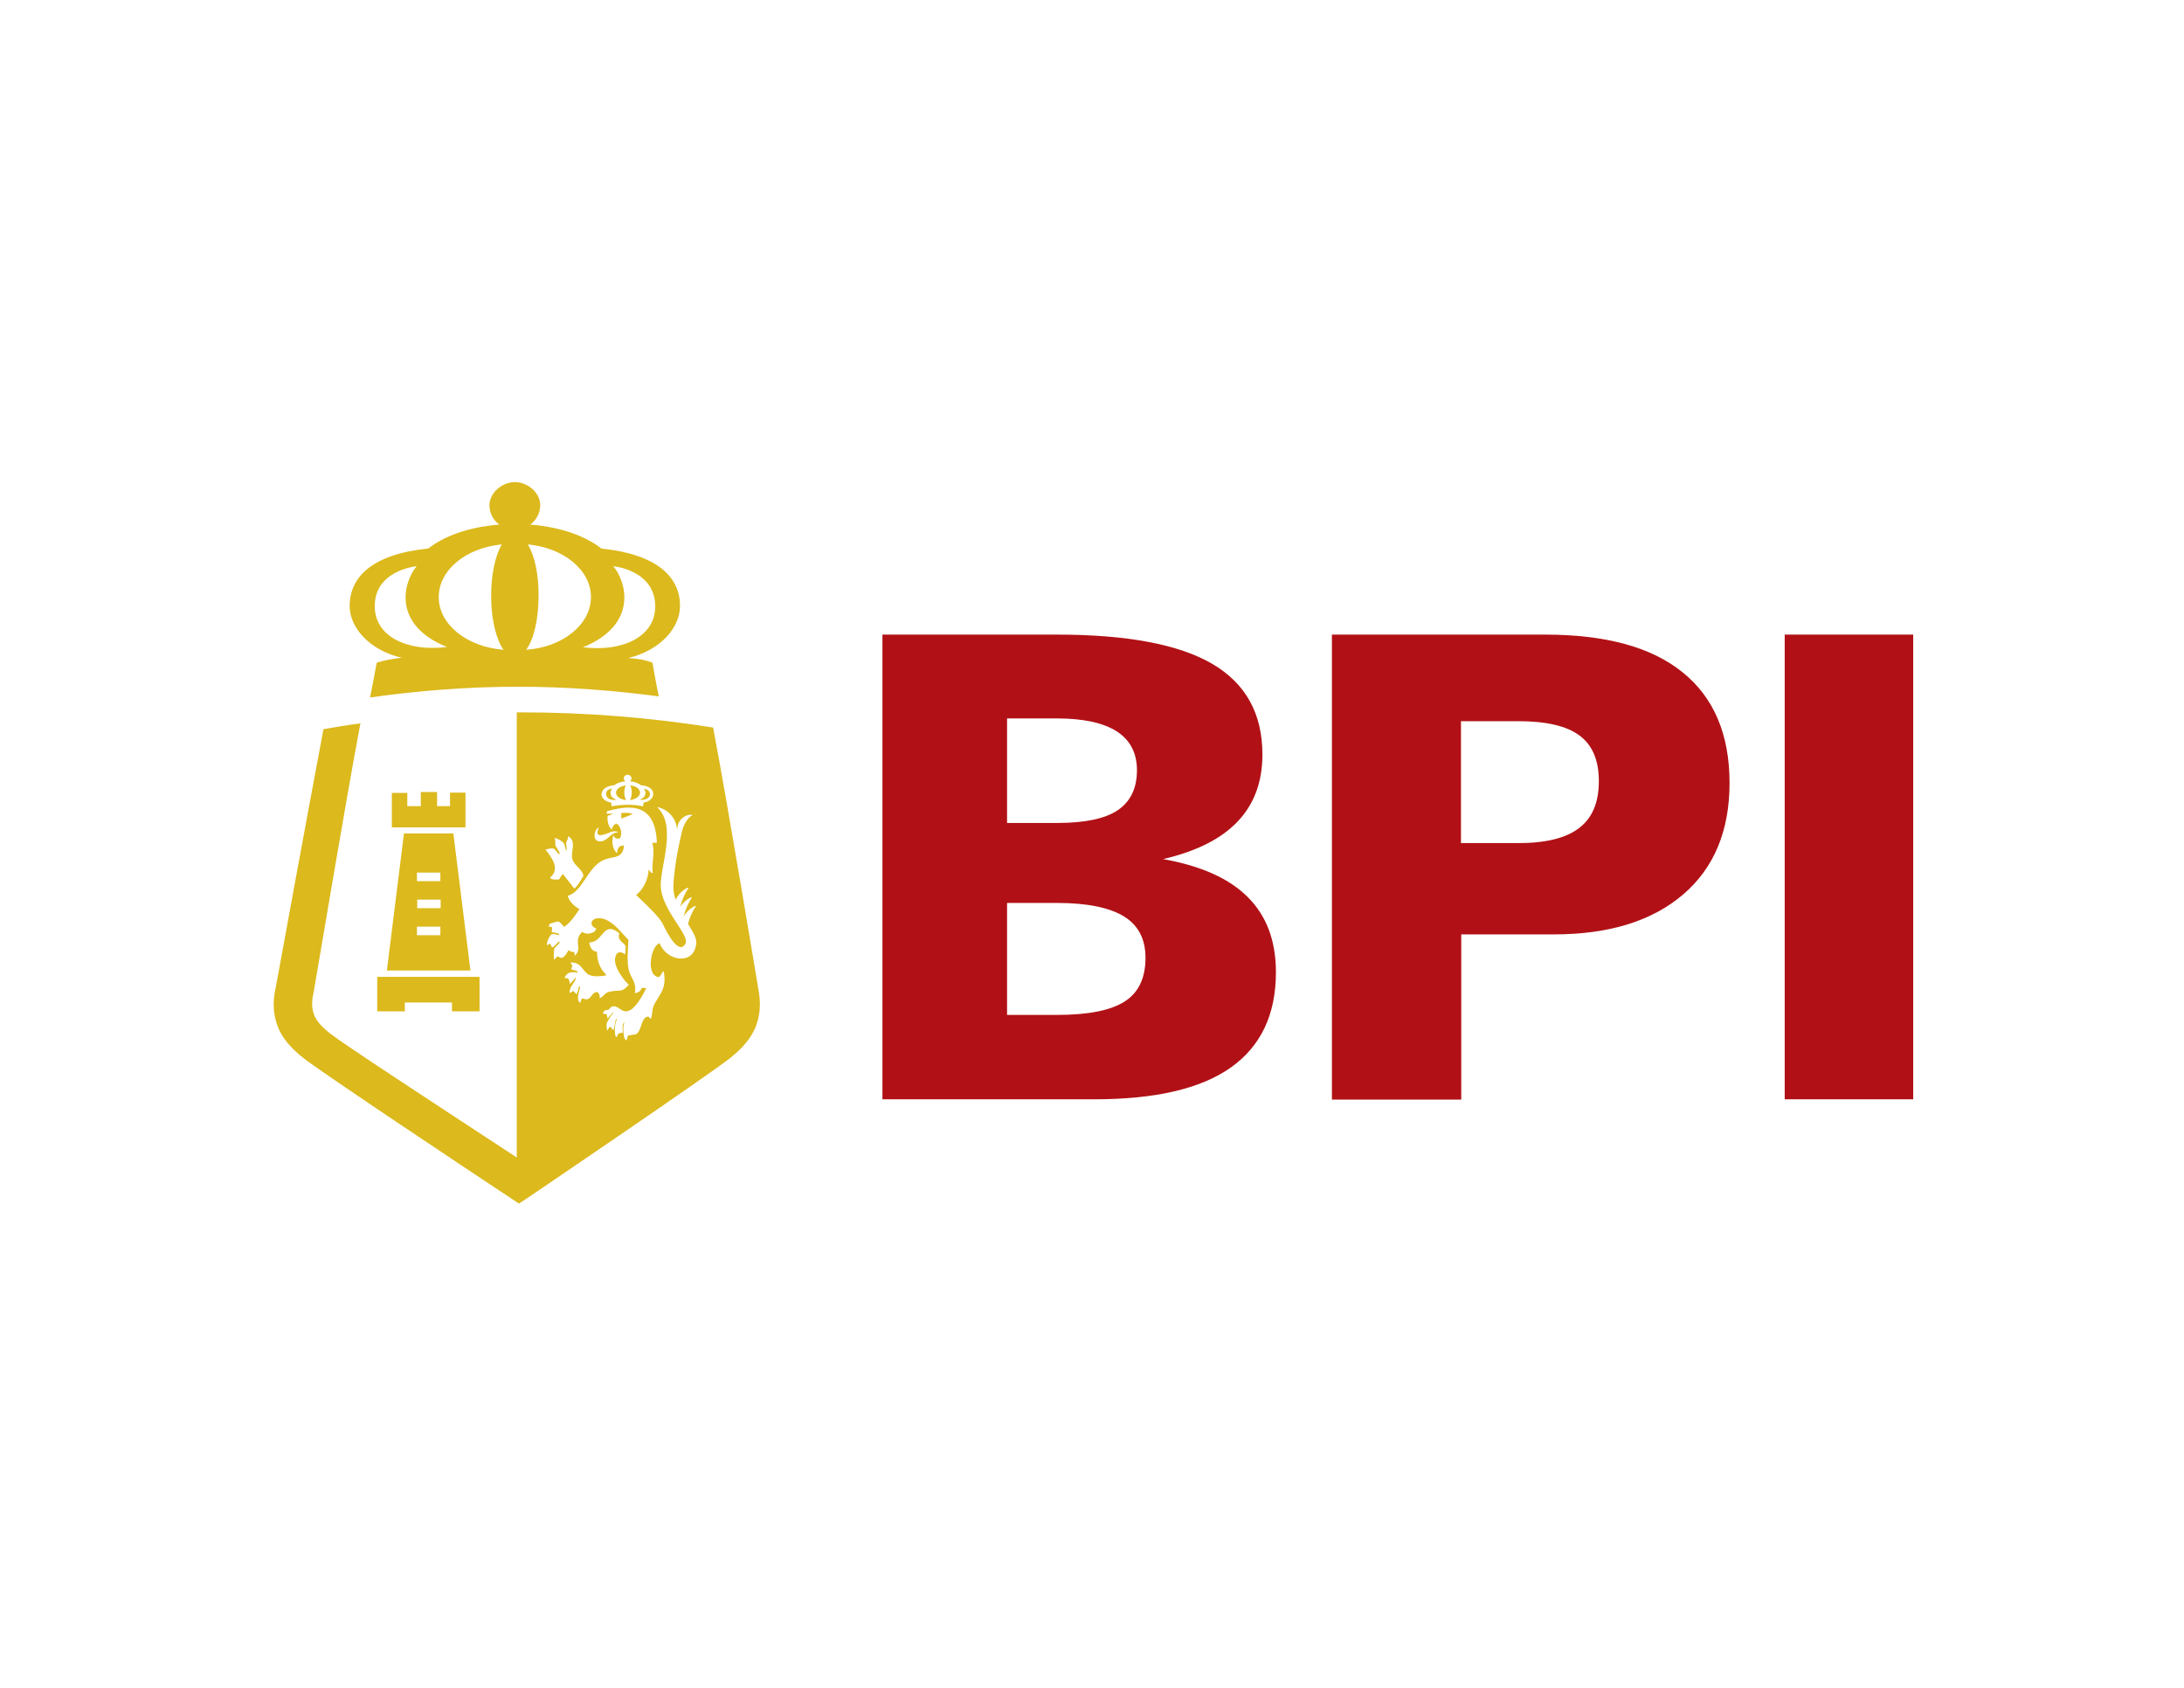
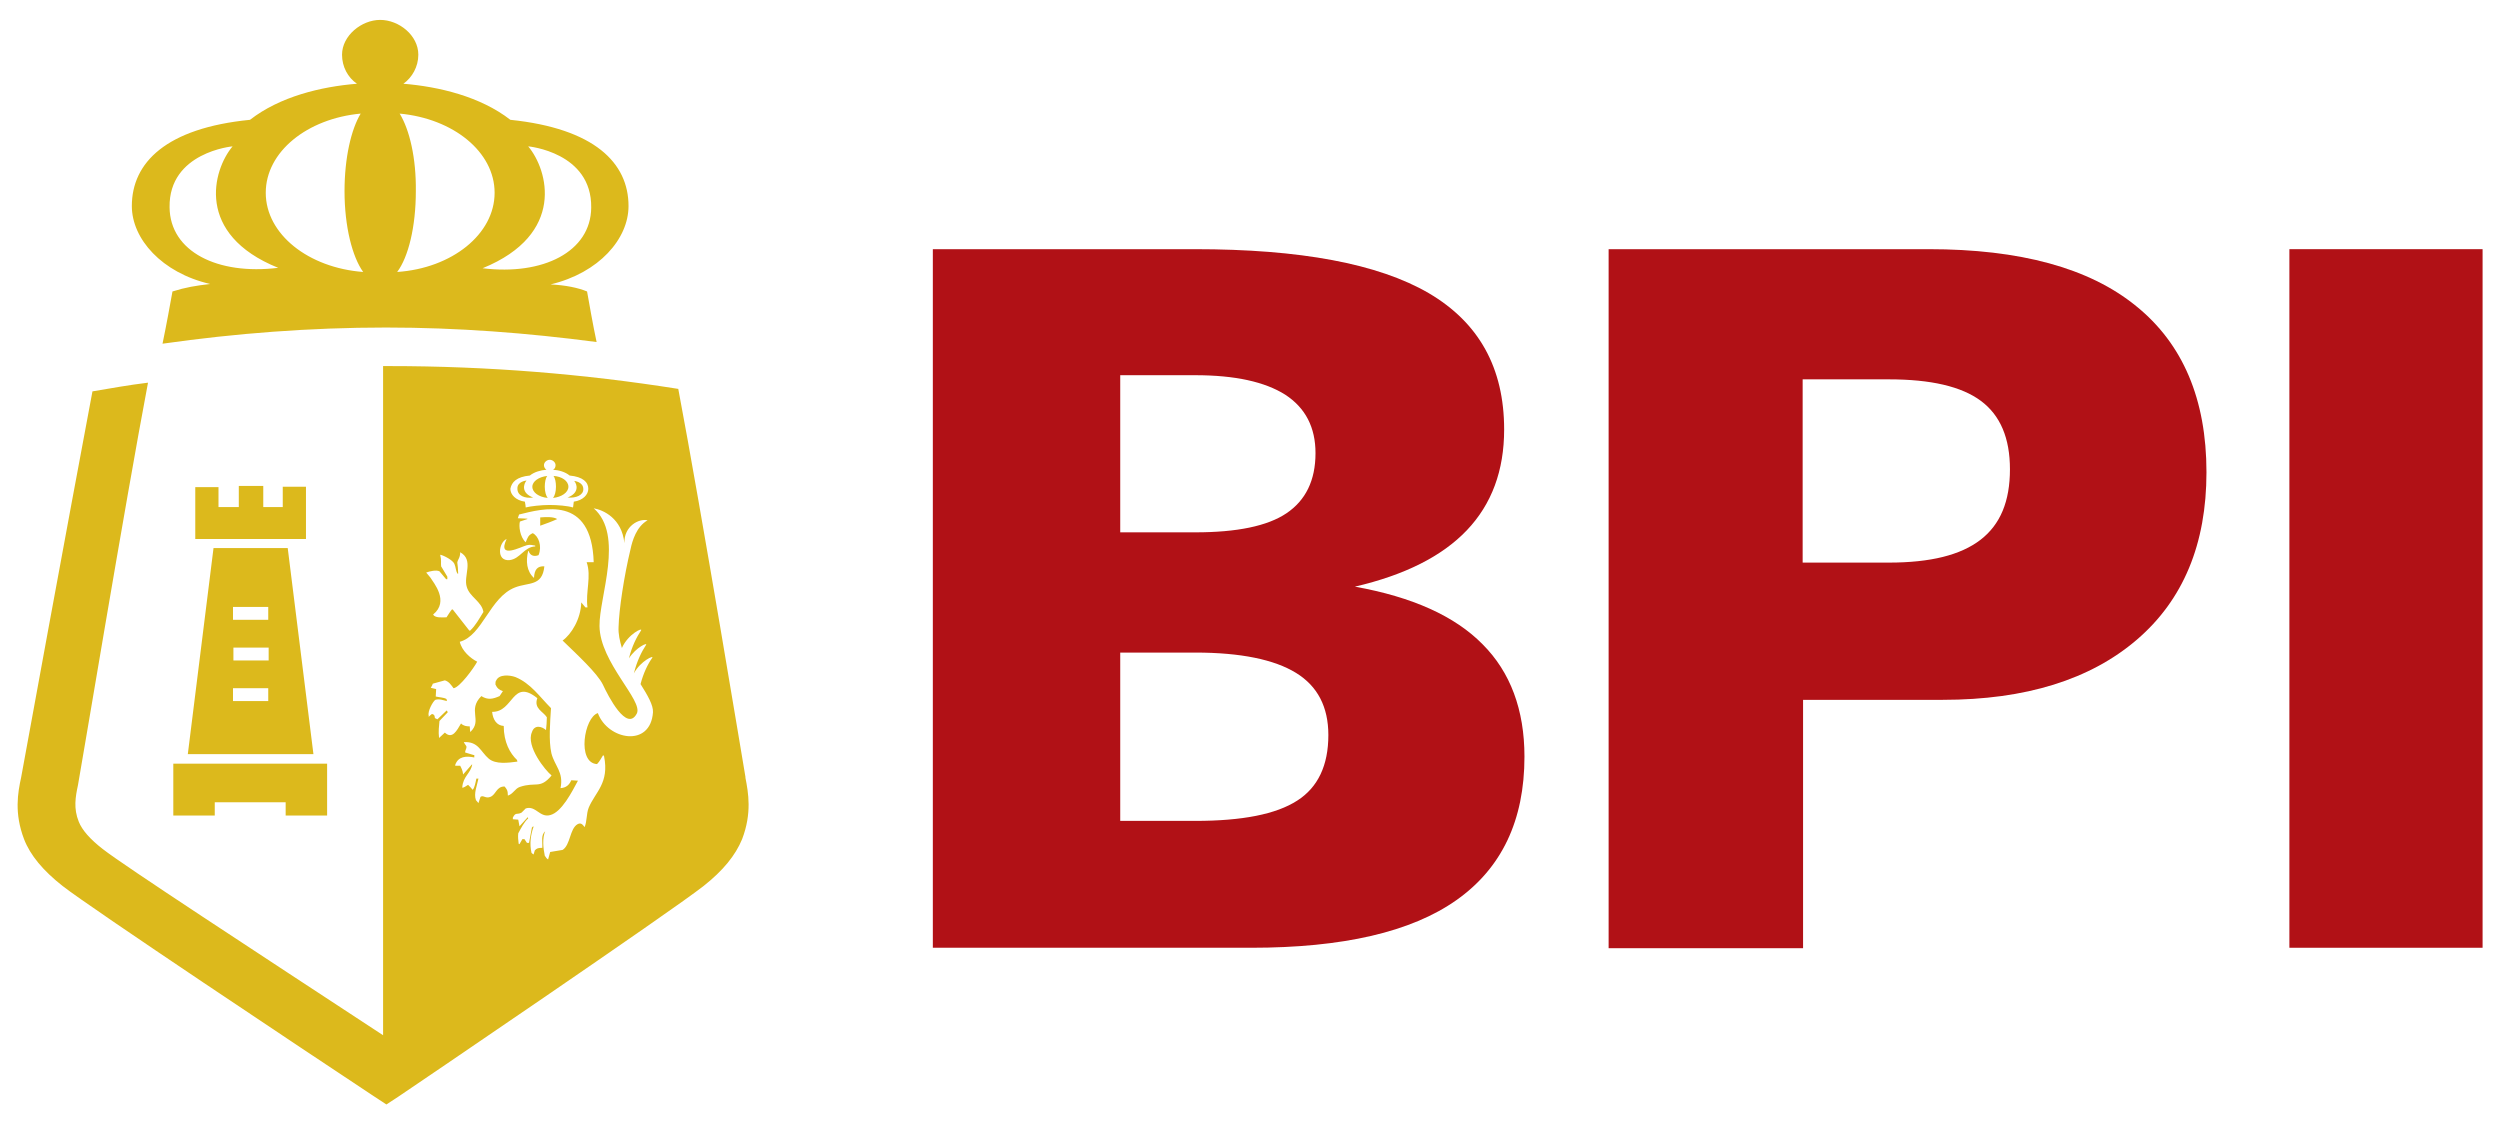
- <svg xmlns="http://www.w3.org/2000/svg" version="1.1" id="Layer_1" x="0px" y="0px" viewBox="0 0 792 612" style="enable-background:new 0 0 792 612;" xml:space="preserve">
+ <svg xmlns="http://www.w3.org/2000/svg" version="1.1" id="Layer_1" x="0px" y="0px" viewBox="95 170 603 271" xml:space="preserve">
  <style type="text/css">
	.st0{fill:#B11116;}
	.st1{fill-rule:evenodd;clip-rule:evenodd;fill:#DCB91C;}
</style>
  <g>
    <path class="st0" d="M320,398.6V230.1h63.2c25.4,0,44.2,3.5,56.4,10.6c12.1,7.1,18.2,18,18.2,32.9c0,9.9-3,18-9,24.3   c-6,6.3-15,10.8-27,13.6c13.9,2.5,24.1,7.1,30.8,13.9c6.7,6.7,10.1,15.8,10.1,27.1c0,15.4-5.5,26.9-16.4,34.6   c-10.9,7.7-27.4,11.5-49.5,11.5H320z M365.2,298.4h18.1c10,0,17.4-1.5,22-4.6c4.6-3.1,7-7.9,7-14.5c0-6.2-2.4-10.9-7.3-14.1   c-4.9-3.1-12.1-4.7-21.7-4.7h-18.1V298.4z M365.2,368h18.1c11.3,0,19.5-1.6,24.6-4.9c5-3.2,7.5-8.5,7.5-15.8c0-6.8-2.6-11.8-7.8-15   c-5.2-3.2-13.3-4.9-24.3-4.9h-18.1V368z" />
    <path class="st0" d="M483,398.6V230.1h77.2c22,0,38.7,4.5,50,13.7c11.3,9.1,17,22.5,17,40.1c0,17.3-5.6,30.8-16.8,40.4   c-11.2,9.6-26.8,14.5-46.8,14.5h-33.7v59.9H483z M529.8,305.7h20.8c10,0,17.3-1.8,22.1-5.5c4.8-3.7,7.1-9.3,7.1-17   c0-7.5-2.3-13-7-16.5c-4.7-3.5-12.1-5.2-22.2-5.2h-20.8V305.7z" />
    <path class="st0" d="M647.2,398.6V230.1h46.6v168.5H647.2z" />
    <g>
      <g>
        <path class="st1" d="M100.8,372.4c1.5,3.9,4.6,7.6,9.3,11.3c6.9,5.4,58.9,40,74.6,50.4l3.5,2.3l2.9-1.9     c2.7-1.8,65.9-44.7,73.6-50.8c4.7-3.7,7.7-7.4,9.3-11.3c2.4-6.3,1.5-11.2,0.8-14.8l0-0.2c-0.3-1.7-10.6-64-16.2-93.6     c-22.7-3.6-45.9-5.5-69.6-5.5c-0.5,0-1,0-1.6,0v161.4c-31.7-20.8-62.5-40.9-67.6-44.9c-3.1-2.4-5-4.6-5.8-6.6     c-1.3-3.2-0.8-6-0.2-8.8c0.4-1.9,11.5-68.7,16.9-97.1c-4.9,0.6-8.6,1.3-13.4,2.1c-5.6,29.7-16.9,91.3-17.2,93.1     C99.3,361.2,98.4,366.1,100.8,372.4z M142.1,287.5h5.6v3.2v1.6h4.9v-5.1h5.9v5.1h4.7v-4.9h5.6V300h-26.7V287.5z M146.5,302.2     h17.9l6.2,49.7h-30.3L146.5,302.2z M136.9,354.2h37v12.5h-10v-3.2h-17.1v3.2h-10V354.2z M151.3,329.3h8.5v-3.1h-8.5V329.3z      M159.7,316.4h-8.5v3.1h8.5V316.4z M151.2,339.1h8.5V336h-8.5V339.1z M145.7,238.5c-3.5,0.4-5.9,0.8-9.1,1.8     c-0.5,2.8-1.5,8.3-2.4,12.6c17.6-2.5,35.6-3.9,53.9-3.9c17.2,0,34.1,1.3,50.8,3.5c-0.9-4.2-1.8-9.4-2.3-12.2     c-2.2-0.9-5.1-1.5-8.8-1.7c11.7-2.8,18.8-11,18.8-18.9c0-10.4-8.2-18.7-28.5-20.8c-7.2-5.6-17.2-8-25.8-8.7     c2.1-1.5,3.6-4.1,3.6-7c0-4.7-4.7-8.4-9.2-8.4c-4.5,0-9.2,3.8-9.2,8.4c0,2.9,1.4,5.5,3.6,7c-8.7,0.7-18.6,3.1-25.8,8.7     c-20.2,2-28.5,10.3-28.5,20.8C126.8,227.6,134,235.8,145.7,238.5z M222.4,205.3c0,0,15.4,1.4,15.2,14.8     c-0.1,10.6-11.6,16.4-26.2,14.6C231.5,226.5,227.2,211,222.4,205.3z M191.4,197.4c12.9,1.2,22.9,9.2,22.9,19.1     c0,10-10.3,18.2-23.5,19.1c2.7-3.6,4.5-10.9,4.5-19.5C195.4,208.2,193.8,201.3,191.4,197.4z M182,197.4     c-2.3,3.8-3.9,10.7-3.9,18.7c0,8.6,1.9,15.9,4.5,19.5c-13.2-1-23.5-9.1-23.5-19.1C159.1,206.6,169.1,198.6,182,197.4z      M151.1,205.3c-4.8,5.7-9.1,21.2,11,29.3c-14.6,1.8-26.1-3.9-26.2-14.6C135.7,206.7,151.1,205.3,151.1,205.3z M227.2,377.3     c0.2-0.6,0.3-1.2,0.5-1.8c1-0.2,2-0.3,3-0.5c1.9-1.2,1.7-5.1,3.6-6.2c0.9-0.5,1.3,0.2,1.7,0.7c0.6-1.3,0.4-3.2,1-4.7     c1.6-3.8,5-5.9,3.7-12.4c-0.1-0.1-0.2-0.2-0.2-0.3c-0.6,0.9-0.8,1.5-1.5,2.2c-4.9-0.3-3.1-11.3,0.2-12.3     c2.4,6.5,12.7,8.4,13.3-0.2c0.1-1.7-1.3-4.1-3-6.8c0.7-2.7,1.8-4.9,2.8-6.3c0.6-0.8-2.8,0.7-4.4,3.7c0.7-2.9,1.9-5.3,2.9-6.8     c0.6-0.8-2.4,0.5-4.1,3.2c0.7-2.9,1.9-5.2,2.9-6.7c0.6-0.9-3.1,0.8-4.6,4.2c-0.5-1.7-0.9-3.4-0.8-5.1c0.1-4.1,1.3-12.2,2.9-18.8     c0.4-1.9,1.4-5.4,4.1-6.9c-2.1-0.5-5.7,1.4-5.6,5.5c-0.6-6-5.1-8-7.4-8.4c7.4,6.5,1.3,21.4,1.4,28.4c0.1,8.8,10.6,18,9,21.1     c-2.4,4.6-6.9-4.2-8.2-7c-1.4-2.8-6.2-7.2-9.7-10.6c2.1-1.5,4.4-5.2,4.5-9.2c0.3,0.4,0.7,0.8,1,1.2c0.1,0,0.3,0,0.5,0     c-0.5-3.7,1-7.5-0.2-10.9c0.6,0,1.1,0,1.7,0c-0.5-16.3-12.3-12.9-18-11.5c-0.1,0.3-0.2,0.6-0.3,0.9c0.8,0,1.5,0.1,2.3,0.1     c0,0.1,0,0.1,0,0.1c-0.6,0.2-1.2,0.4-1.8,0.6c-0.3,1.1,0,3.7,1.4,5c0.5-1.2,0.6-1.7,1.7-2.2c1.4,0.7,2.3,3.1,1.4,5.3     c-1,0.4-2,0.2-2.4-1c0,0-0.1,0-0.1,0c-0.6,2.4-0.4,4.9,1.4,6.5c0.1-2,0.8-2.9,2.5-2.8c-0.5,4.9-3.8,3.8-7.1,5.1     c-6.1,2.4-7.8,11.6-13.3,13.1c0.5,2.2,2.6,4,4.2,4.8c-0.8,1.5-4.2,6.2-5.7,6.4c-0.6-0.8-1.1-1.6-2.1-1.9c-1,0.3-1.9,0.5-2.9,0.8     c-0.1,0.3-0.3,0.7-0.5,1c0.4,0.1,0.8,0.2,1.3,0.3c0,0.6-0.1,1.2-0.1,1.8c0.8,0.2,1.9,0.2,2.6,0.6c0,0.2,0.1,0.3,0.1,0.5     c-0.9-0.2-1.8-0.6-2.8-0.3c-0.6,0.4-1.9,2.8-1.6,3.8c0,0.1,0,0.2,0,0.3c0.3-0.3,0.5-0.5,0.8-0.7c0.6,0.2,0.6,0.3,0.7,1     c0.2,0.1,0.4,0.2,0.6,0.3c0.7-0.7,1.5-1.4,2.2-2.1c0,0,0.1,0,0.1,0c0.1,0.1,0.1,0.3,0.2,0.4c-0.7,0.7-1.3,1.4-2,2.1     c-0.1,1.2-0.3,2.5-0.1,4.1c0.5-0.4,0.9-0.9,1.4-1.3c1.8,1.7,2.9-0.5,3.9-2.2c0.6,0.6,1.3,0.7,2.1,0.7c0,0.4,0.1,0.9,0.1,1.3     c0,0,0.1,0,0.1,0c2.9-2.8-0.8-5.2,2.6-8.6c1.6,1,2.8,0.7,4.4,0c0.3-0.4,0.5-0.8,0.8-1.2c-0.9-0.3-1.4-0.7-1.8-1.6     c0-0.6,0-0.7,0.2-1c0.7-1.5,3.2-1.3,4.6-0.8c3.7,1.5,5.9,4.8,8.6,7.5c-0.2,3.4-0.6,7.8,0.1,10.9c0.8,3.1,3,4.5,2.2,8.4     c1.4-0.1,2.1-0.8,2.6-1.9c0.5,0,1.1,0.1,1.6,0.1c-1.4,2.6-3.9,7.6-6.7,8.3c-2.5,0.7-3.5-2.4-5.9-1.6c-0.3,0.3-0.7,0.7-1,1     c-1.1,0.6-1.4-0.2-2.1,1.2c0,0.1,0,0.3,0,0.4c0.4,0,0.8,0.1,1.3,0.1c0.1,0.5,0.2,1.1,0.3,1.6c0.7-0.7,1.3-1.5,2-2.2     c0,0.1,0.1,0.2,0.1,0.3c-1,0.9-1.7,2.3-2.4,3.6c-0.1,0.9,0,1.6,0.1,2.5c0.1,0.1,0.1,0.1,0.2,0.1c0.2-0.4,0.5-0.8,0.7-1.2     c0.2,0,0.3,0,0.5,0c0.2,0.3,0.4,0.6,0.6,0.9c0.2,0,0.3,0,0.5,0c0.2-1.2,0.5-2.5,0.7-3.7c0.1-0.1,0.2-0.2,0.3-0.3     c0,0.1,0.1,0.1,0.1,0.1c-0.7,2-1,4.1-0.5,6.3c0.1,0.1,0.3,0.3,0.5,0.4c0.1-0.3,0.2-0.7,0.3-1c0.5-0.5,0.8-0.6,1.8-0.6     c0.1-1.6-0.4-3,0.7-4c-0.7,1.6-0.5,4-0.1,5.9C226.7,376.9,226.9,377.1,227.2,377.3 M225.3,296.8c0-0.7,0-1.3,0-2     c1.4-0.1,3.2-0.2,4.1,0.4C228.1,295.8,226.7,296.3,225.3,296.8z M228,357.1c0,0,0-0.1,0-0.1c-1.4-1.1-6.2-7-4.7-10.4     c0.6-1.9,2.4-1.4,3.4-0.5c0.1-1,0.2-2.1,0.2-3.1c-0.9-1.4-3.2-2.1-2.3-4.6c-6.1-4.9-5.7,3.4-10.9,3.3c0.2,1.9,1.1,3.3,2.8,3.4     c0,3.9,1.5,6.6,3.2,8.2c0,0.1,0.1,0.3,0.1,0.4c-2.3,0.3-5.2,0.7-6.9-0.7c-2-1.7-2.5-4.2-6-4c0,0.1,0,0.1,0,0.1     c0.2,0.3,0.4,0.6,0.6,0.9c0.1,0.5-0.2,0.7-0.3,1.3c0,0,0,0.1,0,0.2c0.7,0.2,1.3,0.4,2,0.6c0.1,0,0.1,0,0.2,0c0,0.2,0,0.4,0,0.6     c-1.9-0.4-3.9-0.3-4.6,1.8c0,0.1,0,0.1,0,0.2c0.4,0,0.8,0,1.2,0c0.3,0.6,0.6,1.1,0.7,2.1c0.7-0.8,1.4-1.6,2.1-2.4     c0,0,0.1,0,0.1,0c-0.4,2.2-2.2,2.8-2.4,5.5c0,0.1,0,0.1,0,0.1c0.4,0,0.9-0.4,1.4-0.7c0.4,0.4,0.8,0.8,1.1,1.2     c0.5-0.5,0.7-1.8,0.9-2.7c0.2,0,0.3,0,0.5,0c-0.3,1.6-1.2,3.6-0.6,5.2c0.2,0.2,0.4,0.5,0.6,0.7c0.2-0.5,0.3-1,0.5-1.5     c0.7-0.5,1.2,0.5,2.4,0c1.4-0.6,1.4-2.5,3.4-2.5c0.5,0.6,0.8,0.9,0.8,2.2c1.3-0.4,1.7-1.7,2.9-2.1     C224.3,358.5,225.2,360.4,228,357.1z M217.9,305.1c2.6-0.3,3.5-3.2,6.2-3.3c0-0.1,0-0.1,0-0.2c-0.7-0.1-1.2-0.3-2-0.1     c-1.3,0.3-7.3,3.6-4.9-1.5C215.3,300.8,214.6,305.4,217.9,305.1z M199.5,318.2c0,0.1,0,0.1,0,0.1c0.6,0.8,2.1,0.6,3.2,0.6     c0.4-0.6,0.8-1.3,1.3-1.9c0.1,0,0.2,0,0.2,0c1.3,1.7,2.7,3.4,4,5.1c0.1,0,0.2,0,0.2,0c1.3-1.2,2.2-2.9,3.2-4.5     c-0.4-2.5-3.3-3.6-4-6c-0.9-2.7,1.8-6.5-1.6-8.4c0,1.4-0.6,1.7-0.7,2.5c0.1,0.8,0.2,1.6,0.2,2.4c0,0.1,0,0.2,0,0.3     c0,0-0.1,0-0.1,0c-0.5-0.6-0.4-1.5-0.8-2.4c-0.4-0.9-2.5-2-3.4-2.2c0,0.1,0,0.1,0,0.2c0.3,1,0.1,1.8,0.2,2.6     c0.5,0.8,1,1.7,1.5,2.5c0,0.2,0,0.4,0,0.6c-0.1,0-0.2,0-0.3,0c-0.5-0.6-1.1-1.3-1.6-1.9c-0.8-0.4-2.4,0-3.2,0.3     c0.3,0.4,0.7,0.8,1,1.2C199.6,310.6,203.4,315,199.5,318.2z M222.8,284.7c1.1-0.9,2.7-1.3,4-1.4c-0.3-0.2-0.6-0.6-0.6-1.1     c0-0.7,0.7-1.3,1.4-1.3c0.7,0,1.4,0.6,1.4,1.3c0,0.5-0.2,0.9-0.6,1.1c1.4,0.1,2.9,0.5,4,1.4c3.2,0.3,4.5,1.6,4.5,3.2     c0,1.4-1.3,2.8-3.5,3.1c-0.1,0.5-0.1,1.1-0.2,1.4c-1.3-0.4-3.7-0.6-5.7-0.6c-1.9,0-4.6,0.3-5.7,0.6c0-0.3-0.1-0.9-0.2-1.4     c-2.2-0.3-3.5-1.7-3.5-3.1C218.4,286.3,219.6,285,222.8,284.7z M235.7,288c0-1.8-2.2-2-2.2-2c0.7,0.8,1.3,2.9-1.6,4     C234,290.2,235.7,289.4,235.7,288z M232.1,287.4c0-1.4-1.6-2.5-3.6-2.6c0.4,0.5,0.6,1.5,0.6,2.6c0,1.2-0.3,2.2-0.7,2.7     C230.4,289.9,232.1,288.8,232.1,287.4z M227.1,290.1c-0.4-0.5-0.7-1.5-0.7-2.7c0-1.1,0.2-2.1,0.6-2.6c-2,0.2-3.6,1.3-3.6,2.6     C223.4,288.8,225,289.9,227.1,290.1z M223.6,290c-3-1.1-2.3-3.3-1.6-4.1c0,0-2.3,0.2-2.2,2C219.8,289.5,221.5,290.3,223.6,290z" />
      </g>
    </g>
  </g>
</svg>
